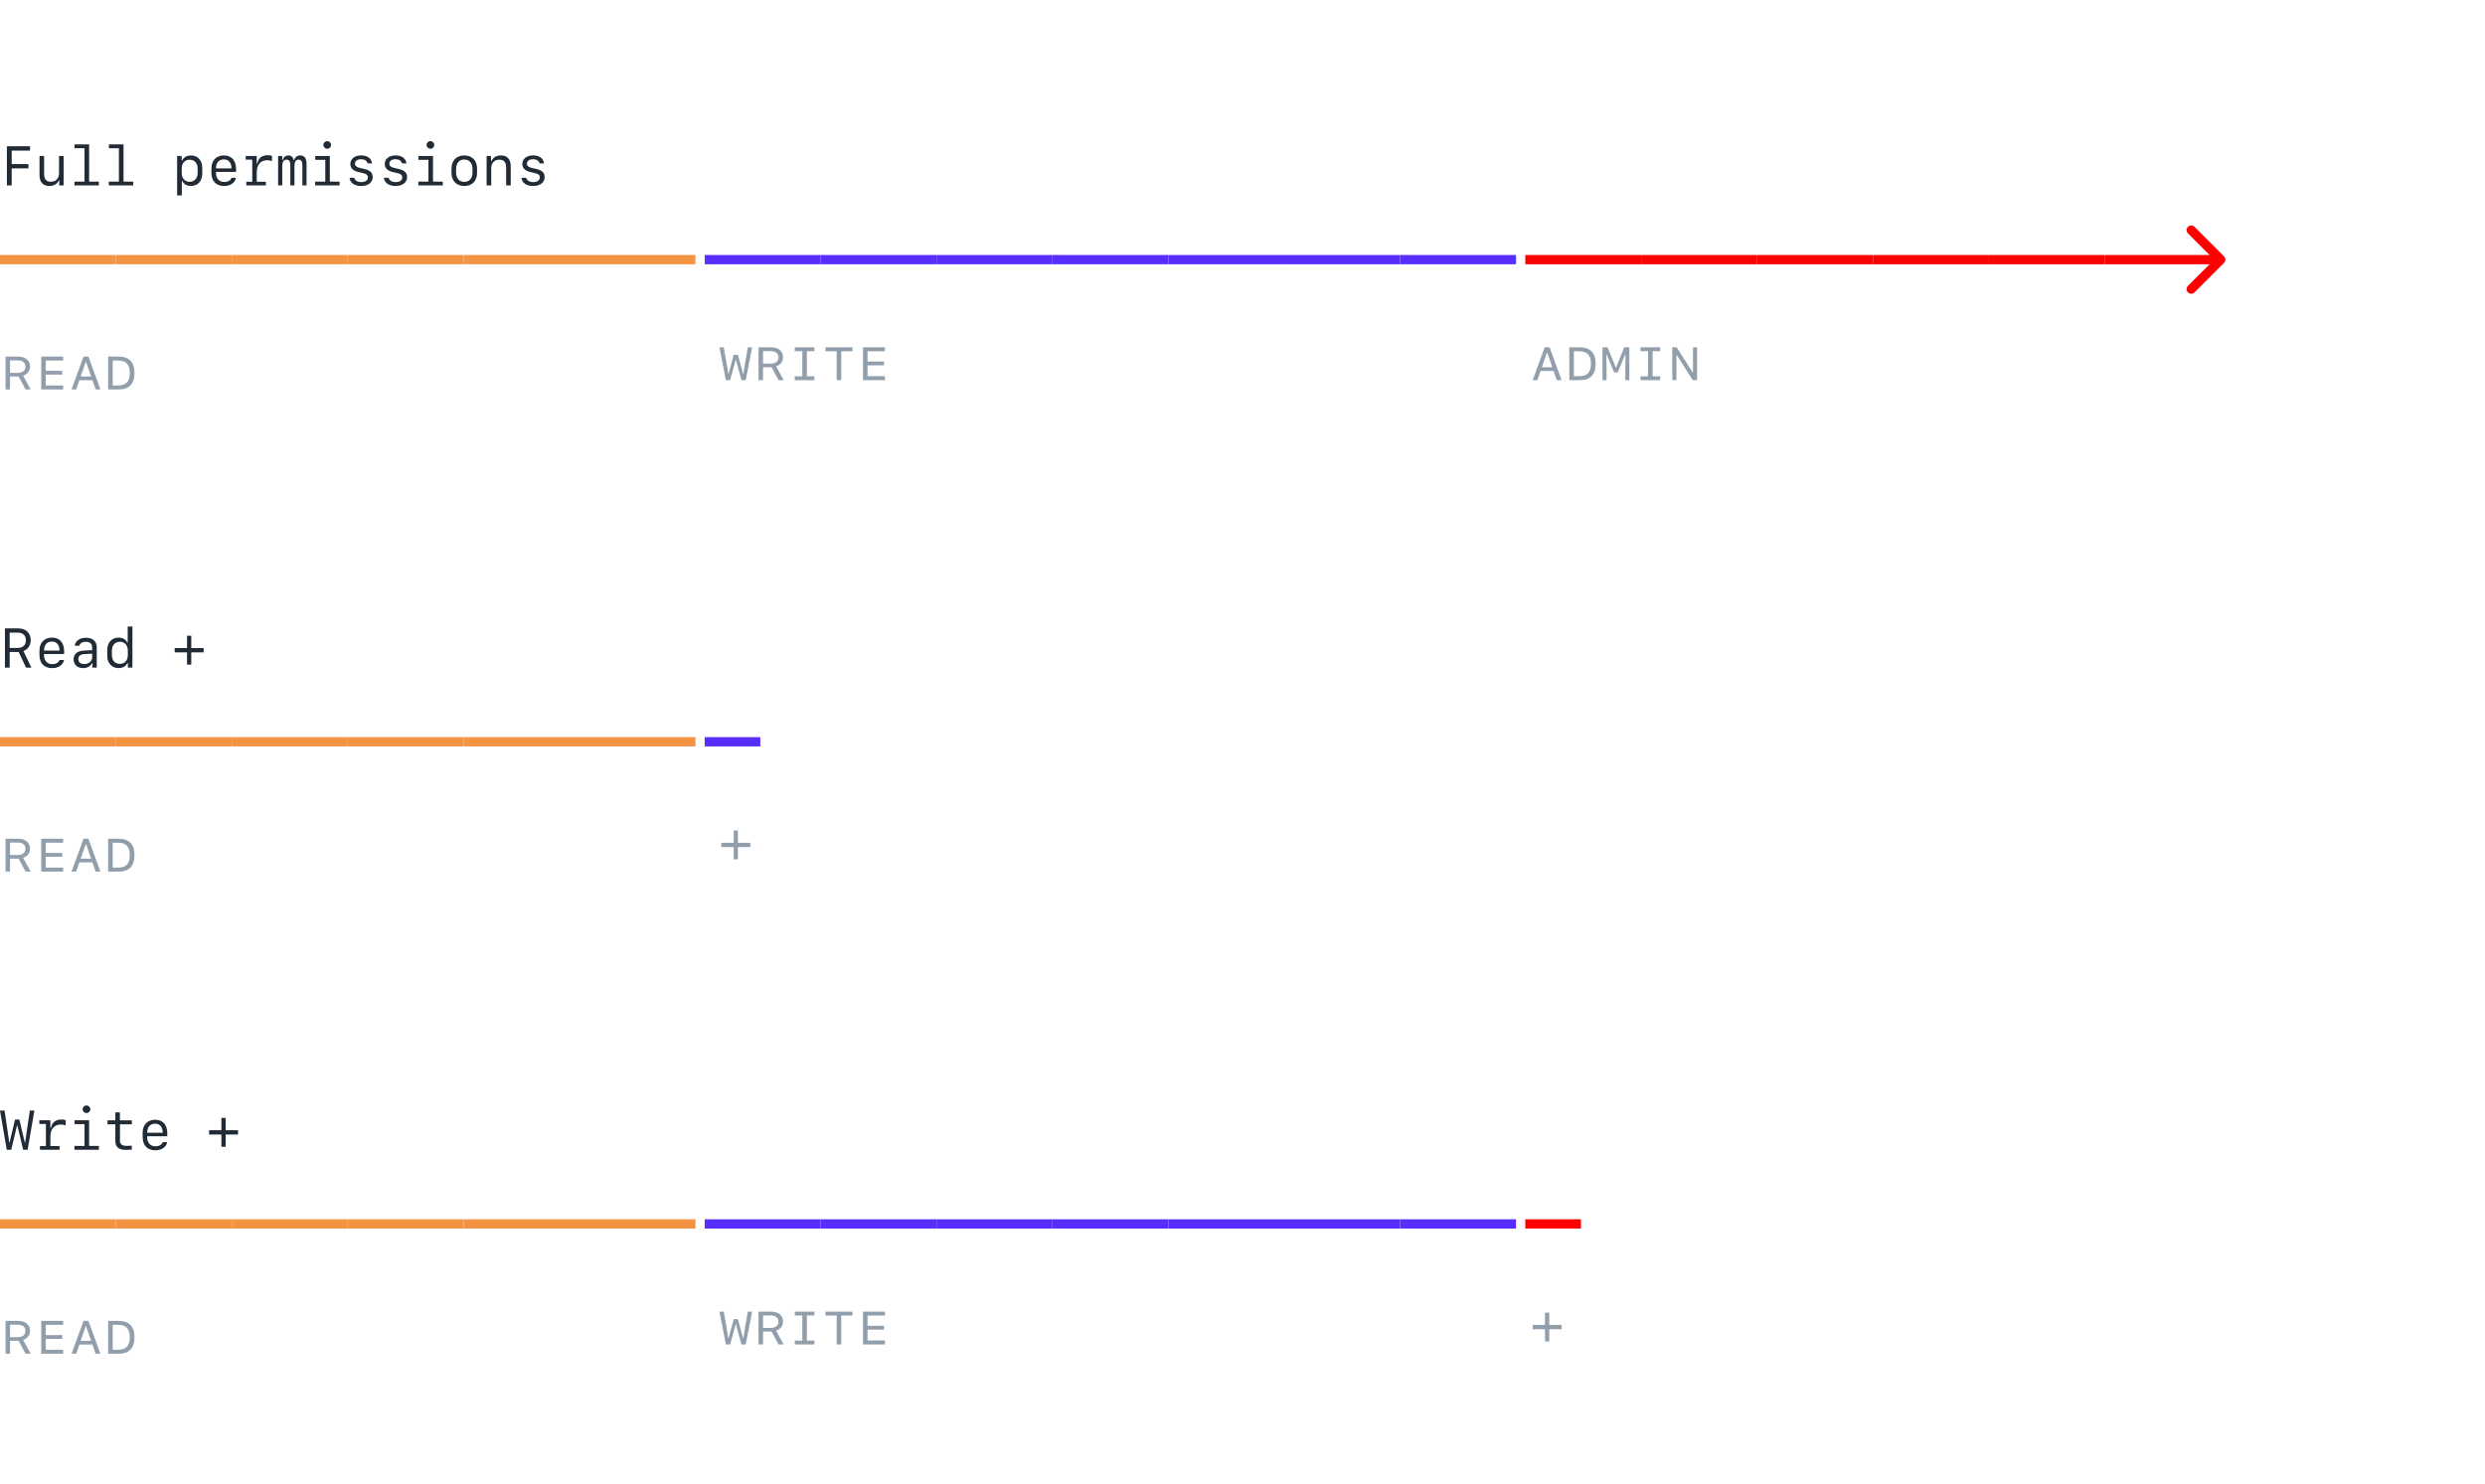
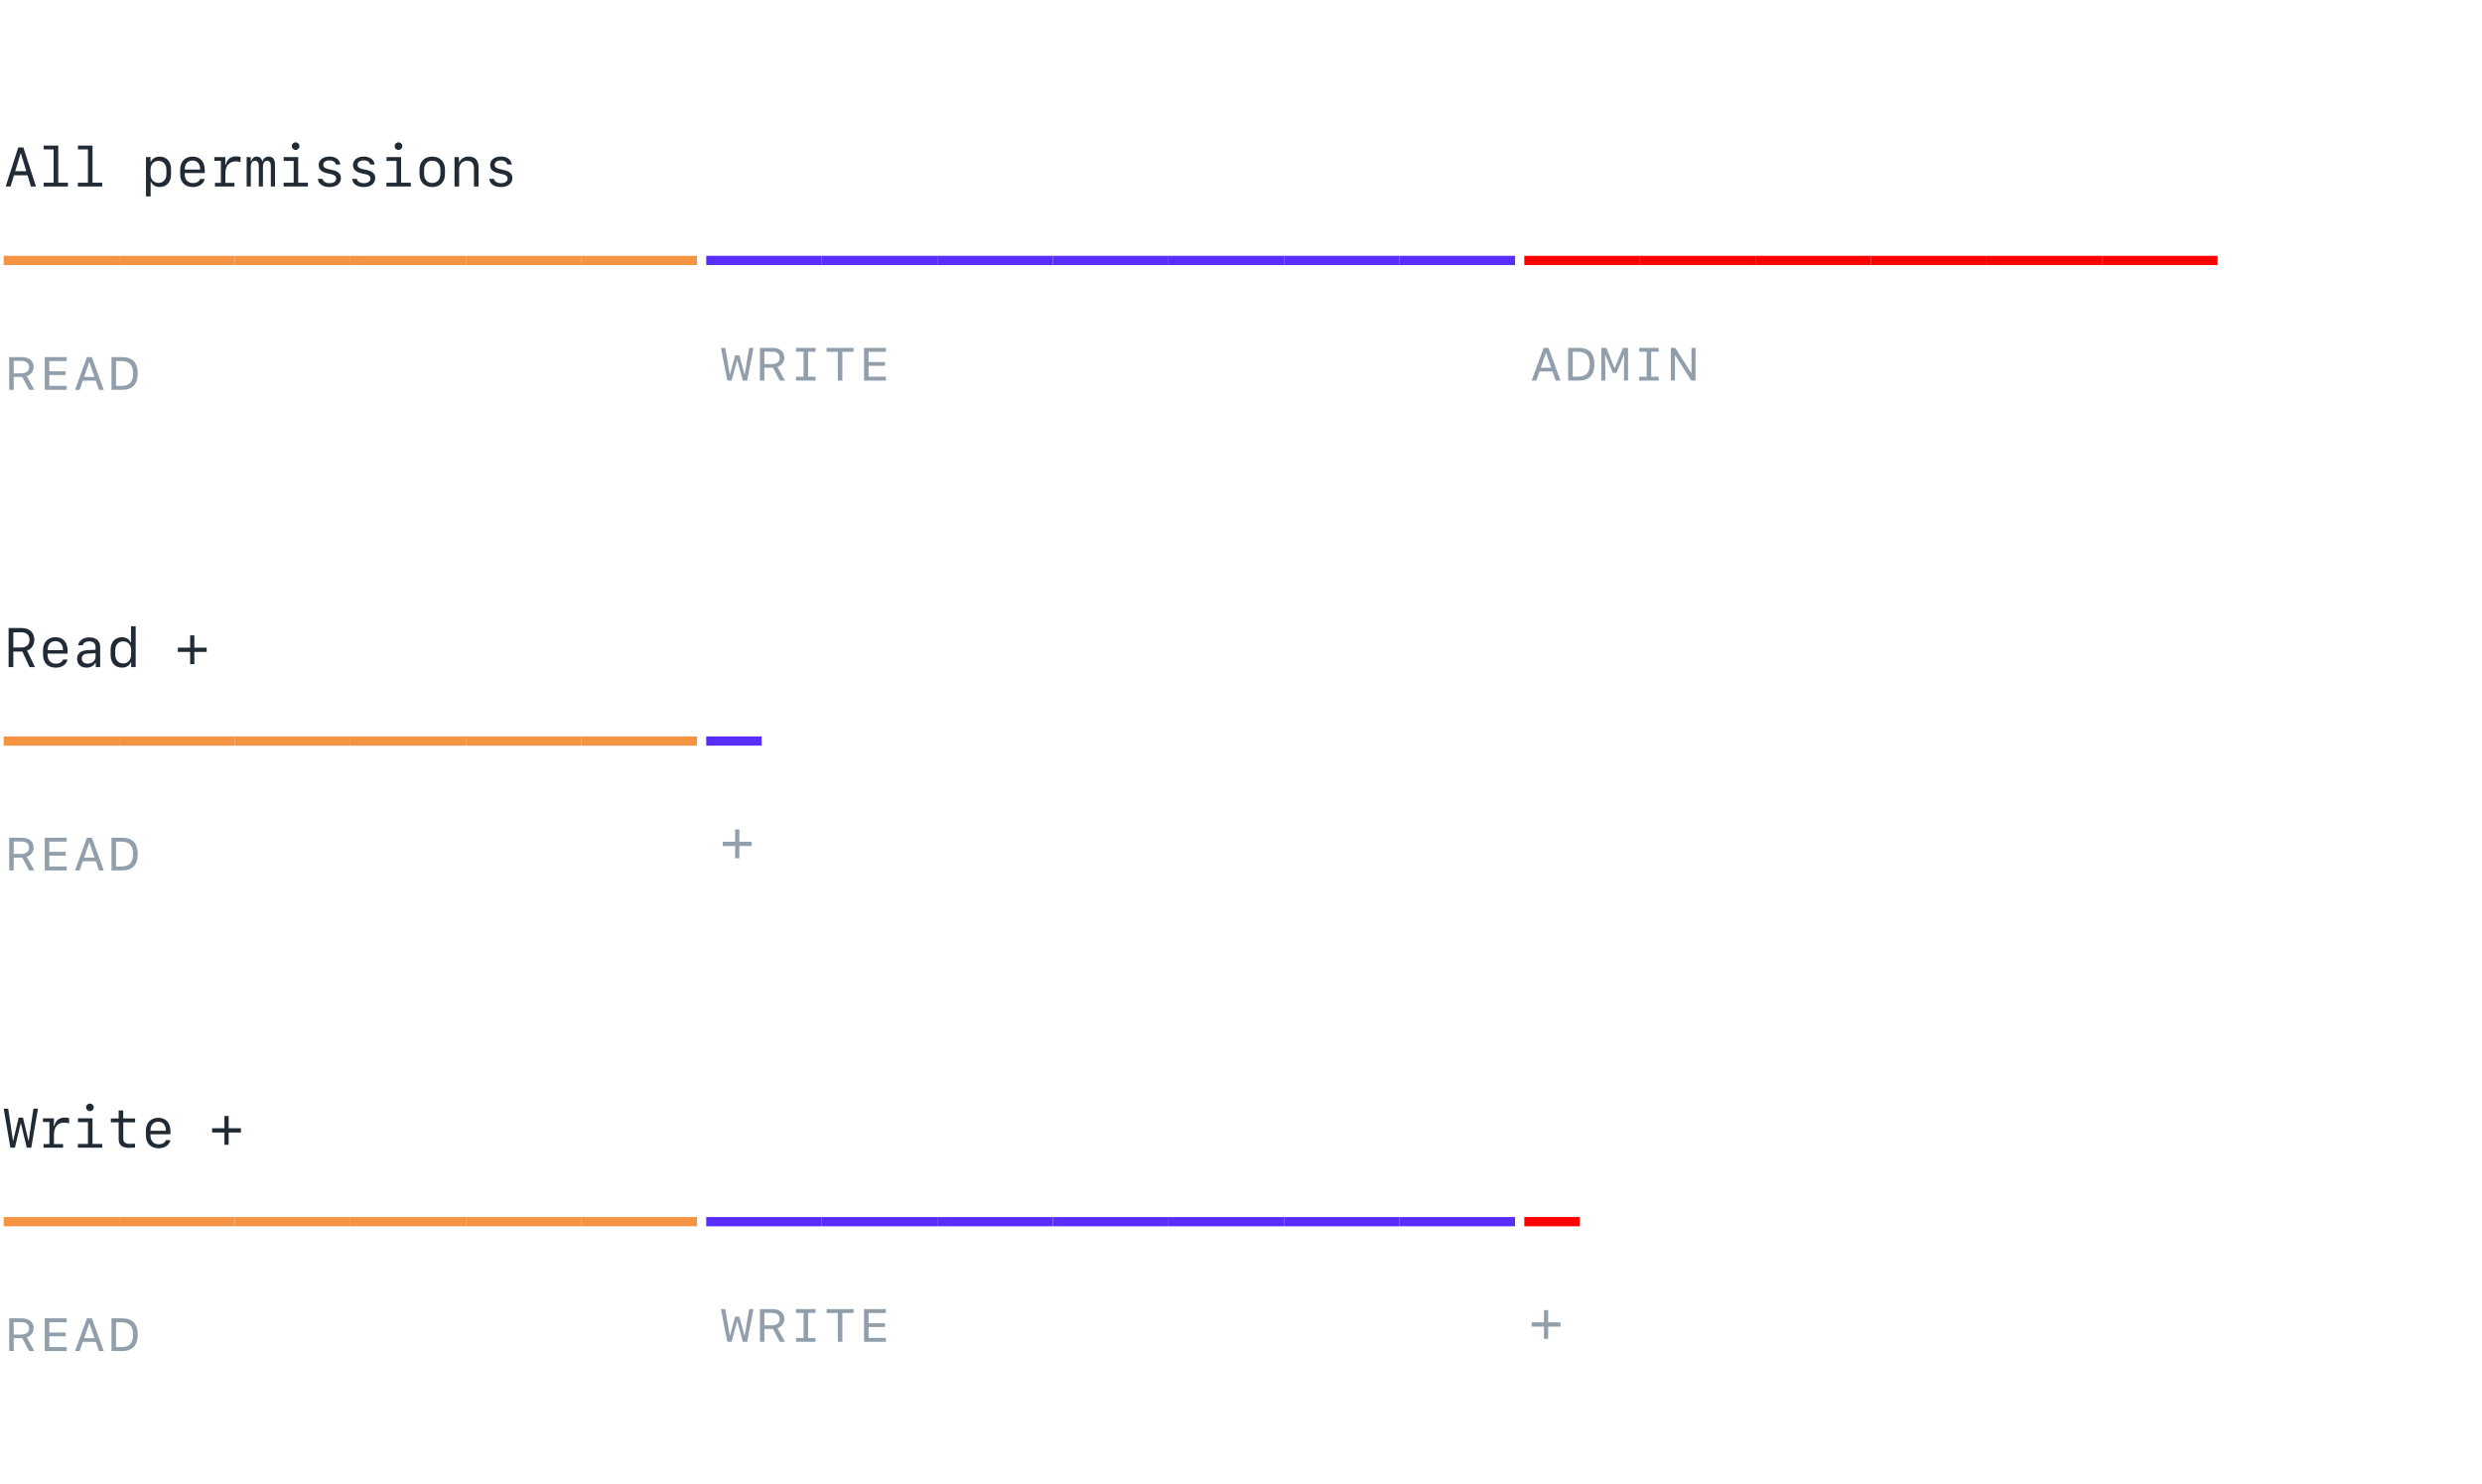
- <svg xmlns="http://www.w3.org/2000/svg" width="536" height="320" viewBox="0 0 536 320" fill="none">
-   <path d="M2.525 40H1.488V31.545H6.475V32.494H2.525V35.395H6.135V36.315H2.525V40ZM13.729 33.643V40H12.773V38.881H12.691C12.352 39.672 11.625 40.117 10.658 40.117C9.275 40.117 8.525 39.291 8.525 37.768V33.643H9.521V37.516C9.521 38.664 9.99 39.203 10.98 39.203C12.029 39.203 12.732 38.471 12.732 37.387V33.643H13.729ZM21.322 40H16.055V39.174H18.229V31.973H16.072V31.146H19.225V39.174H21.322V40ZM28.74 40H23.473V39.174H25.646V31.973H23.49V31.146H26.643V39.174H28.74V40ZM41.197 33.537C42.668 33.537 43.629 34.598 43.629 36.232V37.416C43.629 39.045 42.668 40.105 41.197 40.105C40.277 40.105 39.603 39.713 39.328 39.016H39.217V42.145H38.203V33.643H39.188V34.615H39.293C39.627 33.912 40.289 33.537 41.197 33.537ZM40.91 34.451C39.861 34.451 39.193 35.201 39.193 36.373V37.287C39.193 38.465 39.861 39.215 40.91 39.215C41.959 39.215 42.627 38.459 42.627 37.287V36.373C42.627 35.201 41.959 34.451 40.91 34.451ZM49.934 38.359H50.9C50.707 39.408 49.699 40.117 48.363 40.117C46.617 40.117 45.603 39.068 45.603 37.258V36.303C45.603 34.627 46.676 33.525 48.293 33.525C49.945 33.525 50.918 34.621 50.918 36.461V37.082H46.588V37.34C46.588 38.506 47.279 39.256 48.363 39.256C49.166 39.256 49.758 38.916 49.934 38.359ZM48.287 34.381C47.227 34.381 46.588 35.107 46.588 36.326H49.934C49.934 35.113 49.312 34.381 48.287 34.381ZM55.383 37.152V39.203H57.352V40H53.127V39.203H54.41V34.44H52.998V33.643H55.371V35.266H55.5C55.734 34.088 56.525 33.478 57.75 33.478C58.113 33.478 58.459 33.531 58.67 33.619V34.738C58.377 34.633 57.967 34.562 57.621 34.562C56.215 34.562 55.383 35.535 55.383 37.152ZM66.117 35.318V40H65.221V35.611C65.221 34.838 64.939 34.434 64.406 34.434C63.85 34.434 63.51 34.92 63.51 35.711V40H62.619V35.605C62.619 34.838 62.338 34.434 61.799 34.434C61.236 34.434 60.885 34.92 60.885 35.711V40H59.988V33.643H60.879V34.539H60.984C61.143 33.9 61.6 33.525 62.197 33.525C62.795 33.525 63.217 33.895 63.352 34.522H63.457C63.621 33.912 64.131 33.525 64.769 33.525C65.654 33.525 66.117 34.141 66.117 35.318ZM70.582 32.084C70.113 32.084 69.756 31.732 69.756 31.264C69.756 30.801 70.113 30.449 70.582 30.449C71.051 30.449 71.408 30.801 71.408 31.264C71.408 31.732 71.051 32.084 70.582 32.084ZM73.248 40H67.981V39.174H70.16V34.469H67.998V33.643H71.144V39.174H73.248V40ZM75.574 35.359C75.574 34.258 76.512 33.52 77.912 33.52C79.236 33.52 80.133 34.182 80.25 35.242H79.289C79.172 34.685 78.639 34.346 77.894 34.346C77.086 34.346 76.564 34.721 76.564 35.301C76.564 35.787 76.893 36.062 77.689 36.238L78.586 36.443C79.822 36.725 80.385 37.264 80.385 38.184C80.385 39.355 79.406 40.117 77.9 40.117C76.459 40.117 75.504 39.443 75.393 38.353H76.406C76.553 38.94 77.115 39.279 77.936 39.279C78.803 39.279 79.353 38.887 79.353 38.277C79.353 37.773 79.043 37.504 78.234 37.322L77.291 37.105C76.143 36.842 75.574 36.262 75.574 35.359ZM82.992 35.359C82.992 34.258 83.93 33.52 85.33 33.52C86.654 33.52 87.551 34.182 87.668 35.242H86.707C86.59 34.685 86.057 34.346 85.312 34.346C84.504 34.346 83.982 34.721 83.982 35.301C83.982 35.787 84.311 36.062 85.107 36.238L86.004 36.443C87.24 36.725 87.803 37.264 87.803 38.184C87.803 39.355 86.824 40.117 85.318 40.117C83.877 40.117 82.922 39.443 82.811 38.353H83.824C83.971 38.94 84.533 39.279 85.353 39.279C86.221 39.279 86.772 38.887 86.772 38.277C86.772 37.773 86.461 37.504 85.652 37.322L84.709 37.105C83.561 36.842 82.992 36.262 82.992 35.359ZM92.836 32.084C92.367 32.084 92.01 31.732 92.01 31.264C92.01 30.801 92.367 30.449 92.836 30.449C93.305 30.449 93.662 30.801 93.662 31.264C93.662 31.732 93.305 32.084 92.836 32.084ZM95.502 40H90.234V39.174H92.414V34.469H90.252V33.643H93.398V39.174H95.502V40ZM100.143 40.117C98.461 40.117 97.389 39.022 97.389 37.305V36.344C97.389 34.627 98.461 33.531 100.143 33.531C101.824 33.531 102.896 34.627 102.896 36.344V37.305C102.896 39.022 101.824 40.117 100.143 40.117ZM100.143 34.41C99.053 34.41 98.373 35.184 98.373 36.432V37.211C98.373 38.465 99.053 39.232 100.143 39.232C101.232 39.232 101.912 38.465 101.912 37.211V36.432C101.912 35.184 101.232 34.41 100.143 34.41ZM104.959 40V33.643H105.914V34.762H105.996C106.336 33.971 107.062 33.525 108.029 33.525C109.412 33.525 110.162 34.352 110.162 35.875V40H109.166V36.127C109.166 34.978 108.697 34.44 107.707 34.44C106.658 34.44 105.955 35.172 105.955 36.256V40H104.959ZM112.664 35.359C112.664 34.258 113.602 33.52 115.002 33.52C116.326 33.52 117.223 34.182 117.34 35.242H116.379C116.262 34.685 115.729 34.346 114.984 34.346C114.176 34.346 113.654 34.721 113.654 35.301C113.654 35.787 113.982 36.062 114.779 36.238L115.676 36.443C116.912 36.725 117.475 37.264 117.475 38.184C117.475 39.355 116.496 40.117 114.99 40.117C113.549 40.117 112.594 39.443 112.482 38.353H113.496C113.643 38.94 114.205 39.279 115.025 39.279C115.893 39.279 116.443 38.887 116.443 38.277C116.443 37.773 116.133 37.504 115.324 37.322L114.381 37.105C113.232 36.842 112.664 36.262 112.664 35.359Z" fill="#212B36" />
-   <path d="M0 56H25" stroke="#F49342" stroke-width="2" />
-   <path d="M25 56H50" stroke="#F49342" stroke-width="2" />
-   <path d="M50 56H75" stroke="#F49342" stroke-width="2" />
-   <path d="M75 56H100" stroke="#F49342" stroke-width="2" />
-   <path d="M100 56H125" stroke="#F49342" stroke-width="2" />
-   <path d="M125 56H150" stroke="#F49342" stroke-width="2" />
-   <path d="M152 56H177" stroke="#582EFF" stroke-width="2" />
-   <path d="M177 56H202" stroke="#582EFF" stroke-width="2" />
-   <path d="M202 56H227" stroke="#582EFF" stroke-width="2" />
-   <path d="M227 56H252" stroke="#582EFF" stroke-width="2" />
-   <path d="M252 56H277" stroke="#582EFF" stroke-width="2" />
-   <path d="M277 56H302" stroke="#582EFF" stroke-width="2" />
-   <path d="M302 56H327" stroke="#582EFF" stroke-width="2" />
-   <path d="M329 56H354" stroke="#FF0000" stroke-width="2" />
-   <path d="M354 56H379" stroke="#FF0000" stroke-width="2" />
-   <path d="M379 56H404" stroke="#FF0000" stroke-width="2" />
-   <path d="M404 56H429" stroke="#FF0000" stroke-width="2" />
-   <path d="M429 56H454" stroke="#FF0000" stroke-width="2" />
-   <path d="M479.707 56.707C480.098 56.317 480.098 55.683 479.707 55.293L473.343 48.929C472.953 48.538 472.319 48.538 471.929 48.929C471.538 49.319 471.538 49.953 471.929 50.343L477.586 56L471.929 61.657C471.538 62.047 471.538 62.681 471.929 63.071C472.319 63.462 472.953 63.462 473.343 63.071L479.707 56.707ZM454 57H479V55H454V57Z" fill="#FF0000" />
-   <path d="M4.014 81.211H2.168V84H1.195V76.916H3.891C5.484 76.916 6.48 77.736 6.48 79.066C6.48 79.986 5.895 80.754 4.986 81.023L6.621 84H5.508L4.014 81.211ZM2.168 77.736V80.432H3.756C4.869 80.432 5.49 79.939 5.49 79.084C5.49 78.228 4.875 77.736 3.803 77.736H2.168ZM13.623 83.144V84H8.889V76.916H13.623V77.772H9.873V79.986H13.418V80.801H9.873V83.144H13.623ZM20.625 84L19.934 82.014H17.121L16.43 84H15.434L18.018 76.916H19.072L21.656 84H20.625ZM18.516 78.006L17.396 81.217H19.658L18.545 78.006H18.516ZM23.326 76.916H25.582C27.855 76.916 29.004 78.106 29.004 80.438C29.004 82.805 27.855 84 25.582 84H23.326V76.916ZM24.311 77.772V83.144H25.488C27.193 83.144 27.996 82.289 27.996 80.449C27.996 78.633 27.188 77.772 25.488 77.772H24.311Z" fill="#919EAB" />
-   <path d="M158.744 77.641H158.674L157.49 82H156.564L155.188 74.916H156.113L156.6 77.699L157.08 80.629H157.145L158.264 76.533H159.154L160.273 80.629H160.338L160.818 77.699L161.305 74.916H162.23L160.854 82H159.928L158.744 77.641ZM166.432 79.211H164.586V82H163.613V74.916H166.309C167.902 74.916 168.898 75.736 168.898 77.066C168.898 77.986 168.312 78.754 167.404 79.023L169.039 82H167.926L166.432 79.211ZM164.586 75.736V78.432H166.174C167.287 78.432 167.908 77.939 167.908 77.084C167.908 76.228 167.293 75.736 166.221 75.736H164.586ZM175.66 82H171.43V81.168H173.053V75.754H171.43V74.916H175.66V75.754H174.037V81.168H175.66V82ZM181.455 82H180.471V75.772H178.051V74.916H183.875V75.772H181.455V82ZM190.877 81.144V82H186.143V74.916H190.877V75.772H187.127V77.986H190.672V78.801H187.127V81.144H190.877Z" fill="#919EAB" />
-   <path d="M335.789 82L335.098 80.014H332.285L331.594 82H330.598L333.182 74.916H334.236L336.82 82H335.789ZM333.68 76.006L332.561 79.217H334.822L333.709 76.006H333.68ZM338.49 74.916H340.746C343.02 74.916 344.168 76.106 344.168 78.438C344.168 80.805 343.02 82 340.746 82H338.49V74.916ZM339.475 75.772V81.144H340.652C342.357 81.144 343.16 80.289 343.16 78.449C343.16 76.633 342.352 75.772 340.652 75.772H339.475ZM346.523 79.34V82H345.65V74.916H346.746L348.51 79.269H348.586L350.338 74.916H351.439V82H350.566V79.34L350.619 76.475H350.543L348.932 80.336H348.158L346.547 76.475H346.471L346.523 79.34ZM358.078 82H353.848V81.168H355.471V75.754H353.848V74.916H358.078V75.754H356.455V81.168H358.078V82ZM361.594 82H360.709V74.916H361.652L365.086 80.312H365.168V74.916H366.053V82H365.121L361.67 76.586H361.594V82Z" fill="#919EAB" />
-   <path d="M4.031 140.631H2.086V144H1.066V135.545H3.902C5.578 135.545 6.627 136.518 6.627 138.088C6.627 139.195 6.012 140.104 5.051 140.42L6.773 144H5.607L4.031 140.631ZM2.086 136.465V139.758H3.762C4.928 139.758 5.584 139.166 5.584 138.111C5.584 137.062 4.939 136.465 3.809 136.465H2.086ZM12.844 142.359H13.81C13.617 143.408 12.609 144.117 11.273 144.117C9.527 144.117 8.514 143.068 8.514 141.258V140.303C8.514 138.627 9.586 137.525 11.203 137.525C12.855 137.525 13.828 138.621 13.828 140.461V141.082H9.498V141.34C9.498 142.506 10.19 143.256 11.273 143.256C12.076 143.256 12.668 142.916 12.844 142.359ZM11.197 138.381C10.137 138.381 9.498 139.107 9.498 140.326H12.844C12.844 139.113 12.223 138.381 11.197 138.381ZM17.9 144.111C16.688 144.111 15.879 143.35 15.879 142.195C15.879 141.07 16.688 140.402 18.135 140.326L19.881 140.238V139.664C19.881 138.867 19.395 138.428 18.51 138.428C17.777 138.428 17.262 138.738 17.098 139.283H16.119C16.236 138.264 17.221 137.566 18.521 137.566C20.016 137.566 20.871 138.328 20.871 139.652V144.006H19.922V143.051H19.822C19.518 143.73 18.826 144.111 17.9 144.111ZM18.188 143.238C19.148 143.238 19.881 142.6 19.881 141.75V141L18.246 141.076C17.355 141.117 16.887 141.498 16.887 142.16C16.887 142.828 17.385 143.238 18.188 143.238ZM25.564 144.105C24.094 144.105 23.133 143.045 23.133 141.41V140.227C23.133 138.598 24.094 137.537 25.564 137.537C26.484 137.537 27.164 137.93 27.439 138.627H27.545V135.146H28.559V144H27.58V143.027H27.469C27.141 143.73 26.473 144.105 25.564 144.105ZM25.857 143.197C26.9 143.197 27.574 142.447 27.574 141.27V140.355C27.574 139.184 26.9 138.434 25.857 138.434C24.809 138.434 24.135 139.184 24.135 140.355V141.27C24.135 142.441 24.809 143.197 25.857 143.197ZM41.256 140.713V143.361H40.342V140.713H37.676V139.787H40.342V137.133H41.256V139.787H43.922V140.713H41.256Z" fill="#212B36" />
-   <path d="M0 160H25" stroke="#F49342" stroke-width="2" />
-   <path d="M25 160H50" stroke="#F49342" stroke-width="2" />
-   <path d="M50 160H75" stroke="#F49342" stroke-width="2" />
-   <path d="M75 160H100" stroke="#F49342" stroke-width="2" />
-   <path d="M100 160H125" stroke="#F49342" stroke-width="2" />
-   <path d="M125 160H150" stroke="#F49342" stroke-width="2" />
-   <path d="M152 160H164" stroke="#582EFF" stroke-width="2" />
-   <path d="M4.014 185.211H2.168V188H1.195V180.916H3.891C5.484 180.916 6.48 181.736 6.48 183.066C6.48 183.986 5.895 184.754 4.986 185.023L6.621 188H5.508L4.014 185.211ZM2.168 181.736V184.432H3.756C4.869 184.432 5.49 183.939 5.49 183.084C5.49 182.229 4.875 181.736 3.803 181.736H2.168ZM13.623 187.145V188H8.889V180.916H13.623V181.771H9.873V183.986H13.418V184.801H9.873V187.145H13.623ZM20.625 188L19.934 186.014H17.121L16.43 188H15.434L18.018 180.916H19.072L21.656 188H20.625ZM18.516 182.006L17.396 185.217H19.658L18.545 182.006H18.516ZM23.326 180.916H25.582C27.855 180.916 29.004 182.105 29.004 184.438C29.004 186.805 27.855 188 25.582 188H23.326V180.916ZM24.311 181.771V187.145H25.488C27.193 187.145 27.996 186.289 27.996 184.449C27.996 182.633 27.188 181.771 25.488 181.771H24.311Z" fill="#919EAB" />
-   <path d="M159.166 182.713V185.361H158.252V182.713H155.586V181.787H158.252V179.133H159.166V181.787H161.832V182.713H159.166Z" fill="#919EAB" />
-   <path d="M3.744 242.756H3.674L2.426 248H1.453L0 239.545H0.979L1.488 242.932L1.998 246.453H2.062L3.246 241.479H4.172L5.355 246.453H5.42L5.93 242.932L6.439 239.545H7.418L5.965 248H4.992L3.744 242.756ZM10.875 245.152V247.203H12.844V248H8.619V247.203H9.902V242.439H8.49V241.643H10.863V243.266H10.992C11.227 242.088 12.018 241.479 13.242 241.479C13.605 241.479 13.951 241.531 14.162 241.619V242.738C13.869 242.633 13.459 242.562 13.113 242.562C11.707 242.562 10.875 243.535 10.875 245.152ZM18.656 240.084C18.188 240.084 17.83 239.732 17.83 239.264C17.83 238.801 18.188 238.449 18.656 238.449C19.125 238.449 19.482 238.801 19.482 239.264C19.482 239.732 19.125 240.084 18.656 240.084ZM21.322 248H16.055V247.174H18.234V242.469H16.072V241.643H19.219V247.174H21.322V248ZM24.879 239.938H25.863V241.66H28.441V242.51H25.875V246.096C25.875 246.787 26.361 247.162 27.258 247.162C27.615 247.162 28.254 247.145 28.424 247.127V247.971C28.266 248 27.492 248.029 27.188 248.029C25.611 248.029 24.879 247.432 24.879 246.107V242.51H23.186V241.66H24.879V239.938ZM35.098 246.359H36.065C35.871 247.408 34.863 248.117 33.527 248.117C31.781 248.117 30.768 247.068 30.768 245.258V244.303C30.768 242.627 31.84 241.525 33.457 241.525C35.109 241.525 36.082 242.621 36.082 244.461V245.082H31.752V245.34C31.752 246.506 32.443 247.256 33.527 247.256C34.33 247.256 34.922 246.916 35.098 246.359ZM33.451 242.381C32.391 242.381 31.752 243.107 31.752 244.326H35.098C35.098 243.113 34.477 242.381 33.451 242.381ZM48.674 244.713V247.361H47.76V244.713H45.094V243.787H47.76V241.133H48.674V243.787H51.34V244.713H48.674Z" fill="#212B36" />
-   <path d="M0 264H25" stroke="#F49342" stroke-width="2" />
-   <path d="M25 264H50" stroke="#F49342" stroke-width="2" />
-   <path d="M50 264H75" stroke="#F49342" stroke-width="2" />
-   <path d="M75 264H100" stroke="#F49342" stroke-width="2" />
-   <path d="M100 264H125" stroke="#F49342" stroke-width="2" />
-   <path d="M125 264H150" stroke="#F49342" stroke-width="2" />
-   <path d="M152 264H177" stroke="#582EFF" stroke-width="2" />
-   <path d="M177 264H202" stroke="#582EFF" stroke-width="2" />
-   <path d="M202 264H227" stroke="#582EFF" stroke-width="2" />
-   <path d="M227 264H252" stroke="#582EFF" stroke-width="2" />
-   <path d="M252 264H277" stroke="#582EFF" stroke-width="2" />
-   <path d="M277 264H302" stroke="#582EFF" stroke-width="2" />
-   <path d="M302 264H327" stroke="#582EFF" stroke-width="2" />
-   <path d="M329 264H341" stroke="#FF0000" stroke-width="2" />
-   <path d="M4.014 289.211H2.168V292H1.195V284.916H3.891C5.484 284.916 6.48 285.736 6.48 287.066C6.48 287.986 5.895 288.754 4.986 289.023L6.621 292H5.508L4.014 289.211ZM2.168 285.736V288.432H3.756C4.869 288.432 5.49 287.939 5.49 287.084C5.49 286.229 4.875 285.736 3.803 285.736H2.168ZM13.623 291.145V292H8.889V284.916H13.623V285.771H9.873V287.986H13.418V288.801H9.873V291.145H13.623ZM20.625 292L19.934 290.014H17.121L16.43 292H15.434L18.018 284.916H19.072L21.656 292H20.625ZM18.516 286.006L17.396 289.217H19.658L18.545 286.006H18.516ZM23.326 284.916H25.582C27.855 284.916 29.004 286.105 29.004 288.438C29.004 290.805 27.855 292 25.582 292H23.326V284.916ZM24.311 285.771V291.145H25.488C27.193 291.145 27.996 290.289 27.996 288.449C27.996 286.633 27.188 285.771 25.488 285.771H24.311Z" fill="#919EAB" />
-   <path d="M158.744 285.641H158.674L157.49 290H156.564L155.188 282.916H156.113L156.6 285.699L157.08 288.629H157.145L158.264 284.533H159.154L160.273 288.629H160.338L160.818 285.699L161.305 282.916H162.23L160.854 290H159.928L158.744 285.641ZM166.432 287.211H164.586V290H163.613V282.916H166.309C167.902 282.916 168.898 283.736 168.898 285.066C168.898 285.986 168.312 286.754 167.404 287.023L169.039 290H167.926L166.432 287.211ZM164.586 283.736V286.432H166.174C167.287 286.432 167.908 285.939 167.908 285.084C167.908 284.229 167.293 283.736 166.221 283.736H164.586ZM175.66 290H171.43V289.168H173.053V283.754H171.43V282.916H175.66V283.754H174.037V289.168H175.66V290ZM181.455 290H180.471V283.771H178.051V282.916H183.875V283.771H181.455V290ZM190.877 289.145V290H186.143V282.916H190.877V283.771H187.127V285.986H190.672V286.801H187.127V289.145H190.877Z" fill="#919EAB" />
-   <path d="M334.166 286.713V289.361H333.252V286.713H330.586V285.787H333.252V283.133H334.166V285.787H336.832V286.713H334.166Z" fill="#919EAB" />
+ <svg xmlns="http://www.w3.org/2000/svg" width="537" height="321" viewBox="0 0 537 321" fill="none">
+   <path d="M6.691 40.357L5.959 37.932H3.018L2.279 40.357H1.23L3.955 31.902H5.057L7.781 40.357H6.691ZM4.477 33.145L3.287 37.047H5.689L4.506 33.145H4.477ZM14.701 40.357H9.434V39.531H11.607V32.33H9.451V31.504H12.604V39.531H14.701V40.357ZM22.119 40.357H16.852V39.531H19.025V32.33H16.869V31.504H20.021V39.531H22.119V40.357ZM34.576 33.895C36.047 33.895 37.008 34.955 37.008 36.59V37.773C37.008 39.402 36.047 40.463 34.576 40.463C33.656 40.463 32.982 40.07 32.707 39.373H32.596V42.502H31.582V34H32.566V34.973H32.672C33.006 34.27 33.668 33.895 34.576 33.895ZM34.289 34.809C33.24 34.809 32.572 35.559 32.572 36.73V37.645C32.572 38.822 33.24 39.572 34.289 39.572C35.338 39.572 36.006 38.816 36.006 37.645V36.73C36.006 35.559 35.338 34.809 34.289 34.809ZM43.312 38.717H44.279C44.086 39.766 43.078 40.475 41.742 40.475C39.996 40.475 38.982 39.426 38.982 37.615V36.66C38.982 34.984 40.055 33.883 41.672 33.883C43.324 33.883 44.297 34.978 44.297 36.818V37.44H39.967V37.697C39.967 38.863 40.658 39.613 41.742 39.613C42.545 39.613 43.137 39.273 43.312 38.717ZM41.666 34.738C40.605 34.738 39.967 35.465 39.967 36.684H43.312C43.312 35.471 42.691 34.738 41.666 34.738ZM48.762 37.51V39.56H50.73V40.357H46.506V39.56H47.789V34.797H46.377V34H48.75V35.623H48.879C49.113 34.445 49.904 33.836 51.129 33.836C51.492 33.836 51.838 33.889 52.049 33.977V35.096C51.756 34.99 51.346 34.92 51 34.92C49.594 34.92 48.762 35.893 48.762 37.51ZM59.496 35.676V40.357H58.6V35.969C58.6 35.195 58.318 34.791 57.785 34.791C57.228 34.791 56.889 35.277 56.889 36.068V40.357H55.998V35.963C55.998 35.195 55.717 34.791 55.178 34.791C54.615 34.791 54.264 35.277 54.264 36.068V40.357H53.367V34H54.258V34.897H54.363C54.522 34.258 54.978 33.883 55.576 33.883C56.174 33.883 56.596 34.252 56.73 34.879H56.836C57 34.27 57.51 33.883 58.148 33.883C59.033 33.883 59.496 34.498 59.496 35.676ZM63.961 32.441C63.492 32.441 63.135 32.09 63.135 31.621C63.135 31.158 63.492 30.807 63.961 30.807C64.43 30.807 64.787 31.158 64.787 31.621C64.787 32.09 64.43 32.441 63.961 32.441ZM66.627 40.357H61.359V39.531H63.539V34.826H61.377V34H64.523V39.531H66.627V40.357ZM68.953 35.717C68.953 34.615 69.891 33.877 71.291 33.877C72.615 33.877 73.512 34.539 73.629 35.6H72.668C72.551 35.043 72.018 34.703 71.273 34.703C70.465 34.703 69.943 35.078 69.943 35.658C69.943 36.145 70.272 36.42 71.068 36.596L71.965 36.801C73.201 37.082 73.764 37.621 73.764 38.541C73.764 39.713 72.785 40.475 71.279 40.475C69.838 40.475 68.883 39.801 68.772 38.711H69.785C69.932 39.297 70.494 39.637 71.314 39.637C72.182 39.637 72.732 39.244 72.732 38.635C72.732 38.131 72.422 37.861 71.613 37.68L70.67 37.463C69.522 37.199 68.953 36.619 68.953 35.717ZM76.371 35.717C76.371 34.615 77.309 33.877 78.709 33.877C80.033 33.877 80.93 34.539 81.047 35.6H80.086C79.969 35.043 79.436 34.703 78.691 34.703C77.883 34.703 77.361 35.078 77.361 35.658C77.361 36.145 77.689 36.42 78.486 36.596L79.383 36.801C80.619 37.082 81.182 37.621 81.182 38.541C81.182 39.713 80.203 40.475 78.697 40.475C77.256 40.475 76.301 39.801 76.189 38.711H77.203C77.35 39.297 77.912 39.637 78.732 39.637C79.6 39.637 80.15 39.244 80.15 38.635C80.15 38.131 79.84 37.861 79.031 37.68L78.088 37.463C76.939 37.199 76.371 36.619 76.371 35.717ZM86.215 32.441C85.746 32.441 85.389 32.09 85.389 31.621C85.389 31.158 85.746 30.807 86.215 30.807C86.684 30.807 87.041 31.158 87.041 31.621C87.041 32.09 86.684 32.441 86.215 32.441ZM88.881 40.357H83.613V39.531H85.793V34.826H83.631V34H86.777V39.531H88.881V40.357ZM93.522 40.475C91.84 40.475 90.768 39.379 90.768 37.662V36.701C90.768 34.984 91.84 33.889 93.522 33.889C95.203 33.889 96.275 34.984 96.275 36.701V37.662C96.275 39.379 95.203 40.475 93.522 40.475ZM93.522 34.768C92.432 34.768 91.752 35.541 91.752 36.789V37.568C91.752 38.822 92.432 39.59 93.522 39.59C94.611 39.59 95.291 38.822 95.291 37.568V36.789C95.291 35.541 94.611 34.768 93.522 34.768ZM98.338 40.357V34H99.293V35.119H99.375C99.715 34.328 100.441 33.883 101.408 33.883C102.791 33.883 103.541 34.709 103.541 36.232V40.357H102.545V36.484C102.545 35.336 102.076 34.797 101.086 34.797C100.037 34.797 99.334 35.529 99.334 36.613V40.357H98.338ZM106.043 35.717C106.043 34.615 106.98 33.877 108.381 33.877C109.705 33.877 110.602 34.539 110.719 35.6H109.758C109.641 35.043 109.107 34.703 108.363 34.703C107.555 34.703 107.033 35.078 107.033 35.658C107.033 36.145 107.361 36.42 108.158 36.596L109.055 36.801C110.291 37.082 110.854 37.621 110.854 38.541C110.854 39.713 109.875 40.475 108.369 40.475C106.928 40.475 105.973 39.801 105.861 38.711H106.875C107.021 39.297 107.584 39.637 108.404 39.637C109.271 39.637 109.822 39.244 109.822 38.635C109.822 38.131 109.512 37.861 108.703 37.68L107.76 37.463C106.611 37.199 106.043 36.619 106.043 35.717Z" fill="#212B36" />
+   <path d="M0.797 56.357H25.797" stroke="#F49342" stroke-width="2" />
+   <path d="M25.797 56.357H50.797" stroke="#F49342" stroke-width="2" />
+   <path d="M50.797 56.357H75.797" stroke="#F49342" stroke-width="2" />
+   <path d="M75.797 56.357H100.797" stroke="#F49342" stroke-width="2" />
+   <path d="M100.797 56.357H125.797" stroke="#F49342" stroke-width="2" />
+   <path d="M125.797 56.357H150.797" stroke="#F49342" stroke-width="2" />
+   <path d="M152.797 56.357H177.797" stroke="#582EFF" stroke-width="2" />
+   <path d="M177.797 56.357H202.797" stroke="#582EFF" stroke-width="2" />
+   <path d="M202.797 56.357H227.797" stroke="#582EFF" stroke-width="2" />
+   <path d="M227.797 56.357H252.797" stroke="#582EFF" stroke-width="2" />
+   <path d="M252.797 56.357H277.797" stroke="#582EFF" stroke-width="2" />
+   <path d="M277.797 56.357H302.797" stroke="#582EFF" stroke-width="2" />
+   <path d="M302.797 56.357H327.797" stroke="#582EFF" stroke-width="2" />
+   <path d="M329.797 56.357H354.797" stroke="#FF0000" stroke-width="2" />
+   <path d="M354.797 56.357H379.797" stroke="#FF0000" stroke-width="2" />
+   <path d="M379.797 56.357H404.797" stroke="#FF0000" stroke-width="2" />
+   <path d="M404.797 56.357H429.797" stroke="#FF0000" stroke-width="2" />
+   <path d="M429.797 56.357H454.797" stroke="#FF0000" stroke-width="2" />
+   <path d="M454.797 56.357H479.797" stroke="#FF0000" stroke-width="2" />
+   <path d="M4.811 81.568H2.965V84.357H1.992V77.273H4.688C6.281 77.273 7.277 78.094 7.277 79.424C7.277 80.344 6.691 81.111 5.783 81.381L7.418 84.357H6.305L4.811 81.568ZM2.965 78.094V80.789H4.553C5.666 80.789 6.287 80.297 6.287 79.441C6.287 78.586 5.672 78.094 4.6 78.094H2.965ZM14.42 83.502V84.357H9.686V77.273H14.42V78.129H10.67V80.344H14.215V81.158H10.67V83.502H14.42ZM21.422 84.357L20.73 82.371H17.918L17.227 84.357H16.23L18.814 77.273H19.869L22.453 84.357H21.422ZM19.312 78.363L18.193 81.574H20.455L19.342 78.363H19.312ZM24.123 77.273H26.379C28.652 77.273 29.801 78.463 29.801 80.795C29.801 83.162 28.652 84.357 26.379 84.357H24.123V77.273ZM25.107 78.129V83.502H26.285C27.99 83.502 28.793 82.647 28.793 80.807C28.793 78.99 27.984 78.129 26.285 78.129H25.107Z" fill="#919EAB" />
+   <path d="M159.541 77.998H159.471L158.287 82.357H157.361L155.984 75.273H156.91L157.396 78.057L157.877 80.986H157.941L159.061 76.891H159.951L161.07 80.986H161.135L161.615 78.057L162.102 75.273H163.027L161.65 82.357H160.725L159.541 77.998ZM167.229 79.568H165.383V82.357H164.41V75.273H167.105C168.699 75.273 169.695 76.094 169.695 77.424C169.695 78.344 169.109 79.111 168.201 79.381L169.836 82.357H168.723L167.229 79.568ZM165.383 76.094V78.789H166.971C168.084 78.789 168.705 78.297 168.705 77.441C168.705 76.586 168.09 76.094 167.018 76.094H165.383ZM176.457 82.357H172.227V81.525H173.85V76.111H172.227V75.273H176.457V76.111H174.834V81.525H176.457V82.357ZM182.252 82.357H181.268V76.129H178.848V75.273H184.672V76.129H182.252V82.357ZM191.674 81.502V82.357H186.939V75.273H191.674V76.129H187.924V78.344H191.469V79.158H187.924V81.502H191.674Z" fill="#919EAB" />
+   <path d="M336.586 82.357L335.895 80.371H333.082L332.391 82.357H331.395L333.979 75.273H335.033L337.617 82.357H336.586ZM334.477 76.363L333.357 79.574H335.619L334.506 76.363H334.477ZM339.287 75.273H341.543C343.816 75.273 344.965 76.463 344.965 78.795C344.965 81.162 343.816 82.357 341.543 82.357H339.287V75.273ZM340.271 76.129V81.502H341.449C343.154 81.502 343.957 80.647 343.957 78.807C343.957 76.99 343.148 76.129 341.449 76.129H340.271ZM347.32 79.697V82.357H346.447V75.273H347.543L349.307 79.627H349.383L351.135 75.273H352.236V82.357H351.363V79.697L351.416 76.832H351.34L349.729 80.693H348.955L347.344 76.832H347.268L347.32 79.697ZM358.875 82.357H354.645V81.525H356.268V76.111H354.645V75.273H358.875V76.111H357.252V81.525H358.875V82.357ZM362.391 82.357H361.506V75.273H362.449L365.883 80.67H365.965V75.273H366.85V82.357H365.918L362.467 76.943H362.391V82.357Z" fill="#919EAB" />
+   <path d="M4.828 140.988H2.883V144.357H1.863V135.902H4.699C6.375 135.902 7.424 136.875 7.424 138.445C7.424 139.553 6.809 140.461 5.848 140.777L7.57 144.357H6.404L4.828 140.988ZM2.883 136.822V140.115H4.559C5.725 140.115 6.381 139.523 6.381 138.469C6.381 137.42 5.736 136.822 4.605 136.822H2.883ZM13.641 142.717H14.607C14.414 143.766 13.406 144.475 12.07 144.475C10.324 144.475 9.311 143.426 9.311 141.615V140.66C9.311 138.984 10.383 137.883 12 137.883C13.652 137.883 14.625 138.979 14.625 140.818V141.439H10.295V141.697C10.295 142.863 10.986 143.613 12.07 143.613C12.873 143.613 13.465 143.273 13.641 142.717ZM11.994 138.738C10.934 138.738 10.295 139.465 10.295 140.684H13.641C13.641 139.471 13.02 138.738 11.994 138.738ZM18.697 144.469C17.484 144.469 16.676 143.707 16.676 142.553C16.676 141.428 17.484 140.76 18.932 140.684L20.678 140.596V140.021C20.678 139.225 20.191 138.785 19.307 138.785C18.574 138.785 18.059 139.096 17.895 139.641H16.916C17.033 138.621 18.018 137.924 19.318 137.924C20.812 137.924 21.668 138.686 21.668 140.01V144.363H20.719V143.408H20.619C20.314 144.088 19.623 144.469 18.697 144.469ZM18.984 143.596C19.945 143.596 20.678 142.957 20.678 142.107V141.357L19.043 141.434C18.152 141.475 17.684 141.855 17.684 142.518C17.684 143.186 18.182 143.596 18.984 143.596ZM26.361 144.463C24.891 144.463 23.93 143.402 23.93 141.768V140.584C23.93 138.955 24.891 137.895 26.361 137.895C27.281 137.895 27.961 138.287 28.236 138.984H28.342V135.504H29.355V144.357H28.377V143.385H28.266C27.938 144.088 27.27 144.463 26.361 144.463ZM26.654 143.555C27.697 143.555 28.371 142.805 28.371 141.627V140.713C28.371 139.541 27.697 138.791 26.654 138.791C25.605 138.791 24.932 139.541 24.932 140.713V141.627C24.932 142.799 25.605 143.555 26.654 143.555ZM42.053 141.07V143.719H41.139V141.07H38.473V140.145H41.139V137.49H42.053V140.145H44.719V141.07H42.053Z" fill="#212B36" />
+   <path d="M0.797 160.357H25.797" stroke="#F49342" stroke-width="2" />
+   <path d="M25.797 160.357H50.797" stroke="#F49342" stroke-width="2" />
+   <path d="M50.797 160.357H75.797" stroke="#F49342" stroke-width="2" />
+   <path d="M75.797 160.357H100.797" stroke="#F49342" stroke-width="2" />
+   <path d="M100.797 160.357H125.797" stroke="#F49342" stroke-width="2" />
+   <path d="M125.797 160.357H150.797" stroke="#F49342" stroke-width="2" />
+   <path d="M152.797 160.357H164.797" stroke="#582EFF" stroke-width="2" />
+   <path d="M4.811 185.568H2.965V188.357H1.992V181.273H4.688C6.281 181.273 7.277 182.094 7.277 183.424C7.277 184.344 6.691 185.111 5.783 185.381L7.418 188.357H6.305L4.811 185.568ZM2.965 182.094V184.789H4.553C5.666 184.789 6.287 184.297 6.287 183.441C6.287 182.586 5.672 182.094 4.6 182.094H2.965ZM14.42 187.502V188.357H9.686V181.273H14.42V182.129H10.67V184.344H14.215V185.158H10.67V187.502H14.42ZM21.422 188.357L20.73 186.371H17.918L17.227 188.357H16.23L18.814 181.273H19.869L22.453 188.357H21.422ZM19.312 182.363L18.193 185.574H20.455L19.342 182.363H19.312ZM24.123 181.273H26.379C28.652 181.273 29.801 182.463 29.801 184.795C29.801 187.162 28.652 188.357 26.379 188.357H24.123V181.273ZM25.107 182.129V187.502H26.285C27.99 187.502 28.793 186.646 28.793 184.807C28.793 182.99 27.984 182.129 26.285 182.129H25.107Z" fill="#919EAB" />
+   <path d="M159.963 183.07V185.719H159.049V183.07H156.383V182.145H159.049V179.49H159.963V182.145H162.629V183.07H159.963Z" fill="#919EAB" />
+   <path d="M4.541 243.113H4.471L3.223 248.357H2.25L0.797 239.902H1.775L2.285 243.289L2.795 246.811H2.859L4.043 241.836H4.969L6.152 246.811H6.217L6.727 243.289L7.236 239.902H8.215L6.762 248.357H5.789L4.541 243.113ZM11.672 245.51V247.561H13.641V248.357H9.416V247.561H10.699V242.797H9.287V242H11.66V243.623H11.789C12.023 242.445 12.815 241.836 14.039 241.836C14.402 241.836 14.748 241.889 14.959 241.977V243.096C14.666 242.99 14.256 242.92 13.91 242.92C12.504 242.92 11.672 243.893 11.672 245.51ZM19.453 240.441C18.984 240.441 18.627 240.09 18.627 239.621C18.627 239.158 18.984 238.807 19.453 238.807C19.922 238.807 20.279 239.158 20.279 239.621C20.279 240.09 19.922 240.441 19.453 240.441ZM22.119 248.357H16.852V247.531H19.031V242.826H16.869V242H20.016V247.531H22.119V248.357ZM25.676 240.295H26.66V242.018H29.238V242.867H26.672V246.453C26.672 247.145 27.158 247.52 28.055 247.52C28.412 247.52 29.051 247.502 29.221 247.484V248.328C29.062 248.357 28.289 248.387 27.984 248.387C26.408 248.387 25.676 247.789 25.676 246.465V242.867H23.982V242.018H25.676V240.295ZM35.895 246.717H36.861C36.668 247.766 35.66 248.475 34.324 248.475C32.578 248.475 31.564 247.426 31.564 245.615V244.66C31.564 242.984 32.637 241.883 34.254 241.883C35.906 241.883 36.879 242.979 36.879 244.818V245.439H32.549V245.697C32.549 246.863 33.24 247.613 34.324 247.613C35.127 247.613 35.719 247.273 35.895 246.717ZM34.248 242.738C33.188 242.738 32.549 243.465 32.549 244.684H35.895C35.895 243.471 35.273 242.738 34.248 242.738ZM49.471 245.07V247.719H48.557V245.07H45.891V244.145H48.557V241.49H49.471V244.145H52.137V245.07H49.471Z" fill="#212B36" />
+   <path d="M0.797 264.357H25.797" stroke="#F49342" stroke-width="2" />
+   <path d="M25.797 264.357H50.797" stroke="#F49342" stroke-width="2" />
+   <path d="M50.797 264.357H75.797" stroke="#F49342" stroke-width="2" />
+   <path d="M75.797 264.357H100.797" stroke="#F49342" stroke-width="2" />
+   <path d="M100.797 264.357H125.797" stroke="#F49342" stroke-width="2" />
+   <path d="M125.797 264.357H150.797" stroke="#F49342" stroke-width="2" />
+   <path d="M152.797 264.357H177.797" stroke="#582EFF" stroke-width="2" />
+   <path d="M177.797 264.357H202.797" stroke="#582EFF" stroke-width="2" />
+   <path d="M202.797 264.357H227.797" stroke="#582EFF" stroke-width="2" />
+   <path d="M227.797 264.357H252.797" stroke="#582EFF" stroke-width="2" />
+   <path d="M252.797 264.357H277.797" stroke="#582EFF" stroke-width="2" />
+   <path d="M277.797 264.357H302.797" stroke="#582EFF" stroke-width="2" />
+   <path d="M302.797 264.357H327.797" stroke="#582EFF" stroke-width="2" />
+   <path d="M329.797 264.357H341.797" stroke="#FF0000" stroke-width="2" />
+   <path d="M4.811 289.568H2.965V292.357H1.992V285.273H4.688C6.281 285.273 7.277 286.094 7.277 287.424C7.277 288.344 6.691 289.111 5.783 289.381L7.418 292.357H6.305L4.811 289.568ZM2.965 286.094V288.789H4.553C5.666 288.789 6.287 288.297 6.287 287.441C6.287 286.586 5.672 286.094 4.6 286.094H2.965ZM14.42 291.502V292.357H9.686V285.273H14.42V286.129H10.67V288.344H14.215V289.158H10.67V291.502H14.42ZM21.422 292.357L20.73 290.371H17.918L17.227 292.357H16.23L18.814 285.273H19.869L22.453 292.357H21.422ZM19.312 286.363L18.193 289.574H20.455L19.342 286.363H19.312ZM24.123 285.273H26.379C28.652 285.273 29.801 286.463 29.801 288.795C29.801 291.162 28.652 292.357 26.379 292.357H24.123V285.273ZM25.107 286.129V291.502H26.285C27.99 291.502 28.793 290.646 28.793 288.807C28.793 286.99 27.984 286.129 26.285 286.129H25.107Z" fill="#919EAB" />
+   <path d="M159.541 285.998H159.471L158.287 290.357H157.361L155.984 283.273H156.91L157.396 286.057L157.877 288.986H157.941L159.061 284.891H159.951L161.07 288.986H161.135L161.615 286.057L162.102 283.273H163.027L161.65 290.357H160.725L159.541 285.998ZM167.229 287.568H165.383V290.357H164.41V283.273H167.105C168.699 283.273 169.695 284.094 169.695 285.424C169.695 286.344 169.109 287.111 168.201 287.381L169.836 290.357H168.723L167.229 287.568ZM165.383 284.094V286.789H166.971C168.084 286.789 168.705 286.297 168.705 285.441C168.705 284.586 168.09 284.094 167.018 284.094H165.383ZM176.457 290.357H172.227V289.525H173.85V284.111H172.227V283.273H176.457V284.111H174.834V289.525H176.457V290.357ZM182.252 290.357H181.268V284.129H178.848V283.273H184.672V284.129H182.252V290.357ZM191.674 289.502V290.357H186.939V283.273H191.674V284.129H187.924V286.344H191.469V287.158H187.924V289.502H191.674Z" fill="#919EAB" />
+   <path d="M334.963 287.07V289.719H334.049V287.07H331.383V286.145H334.049V283.49H334.963V286.145H337.629V287.07H334.963Z" fill="#919EAB" />
</svg>
